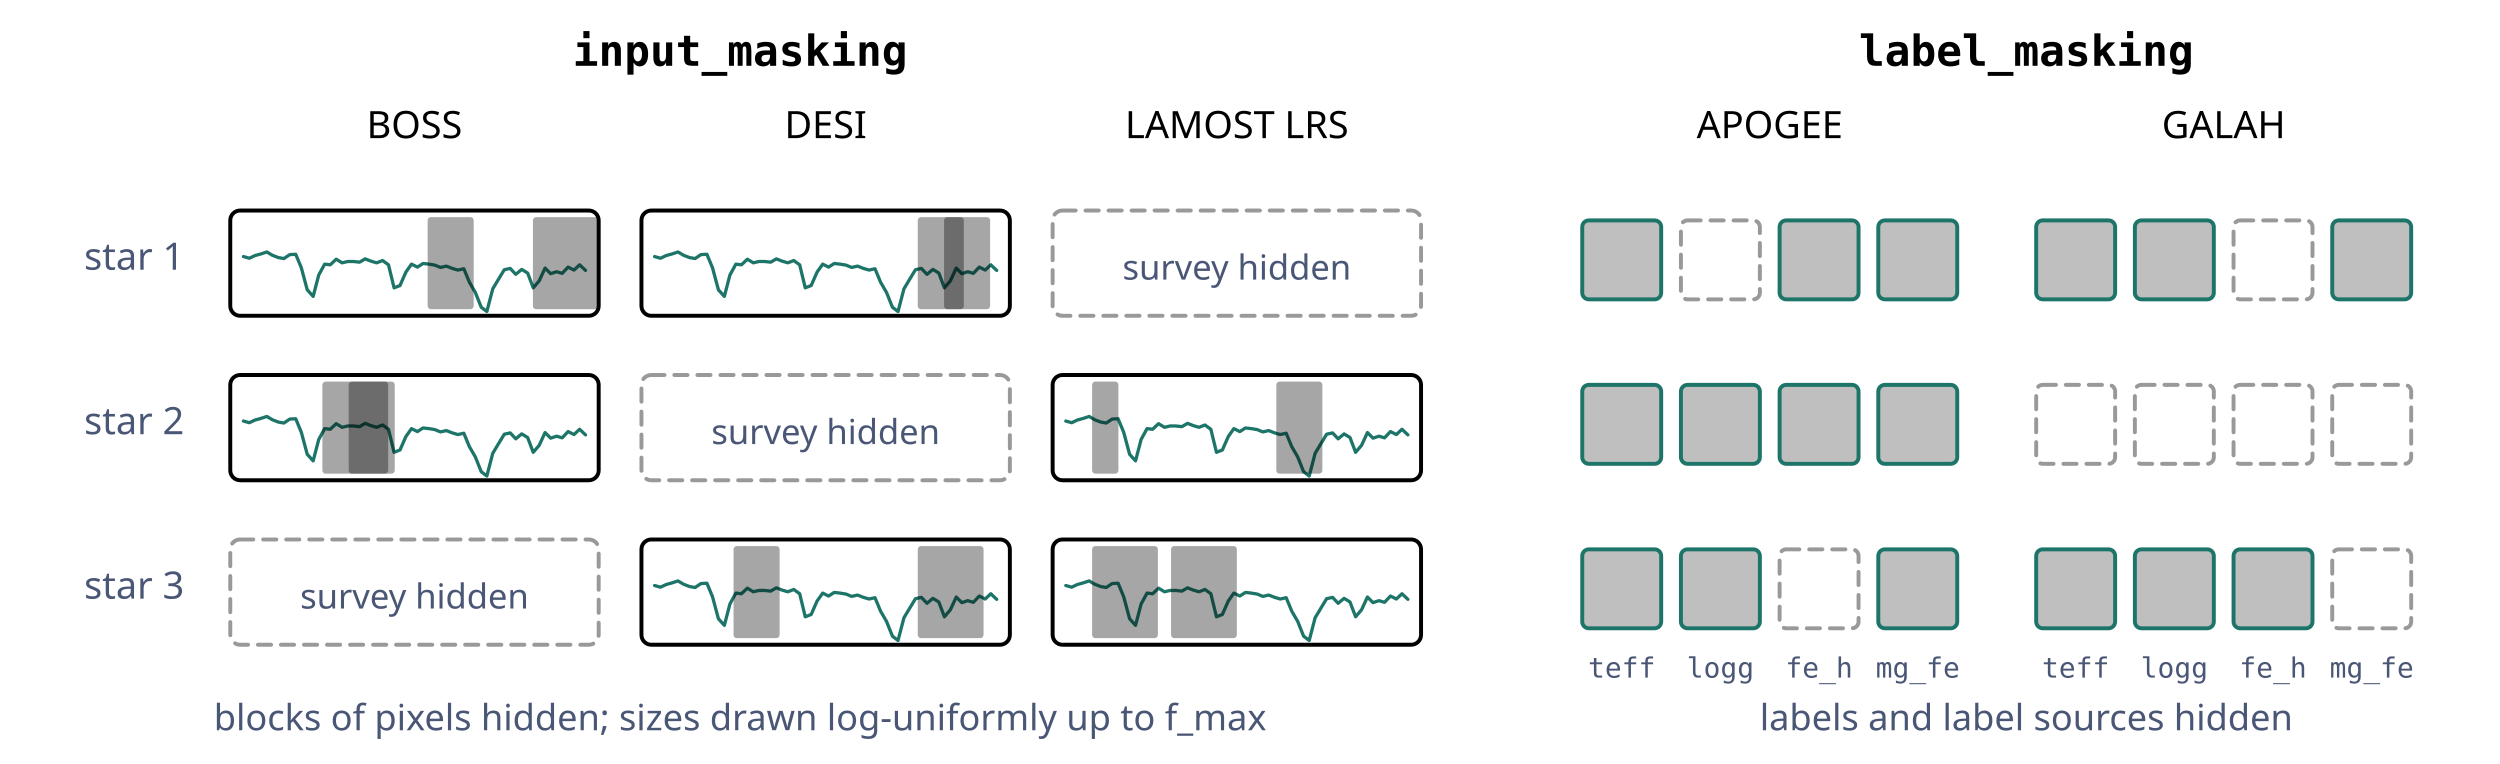
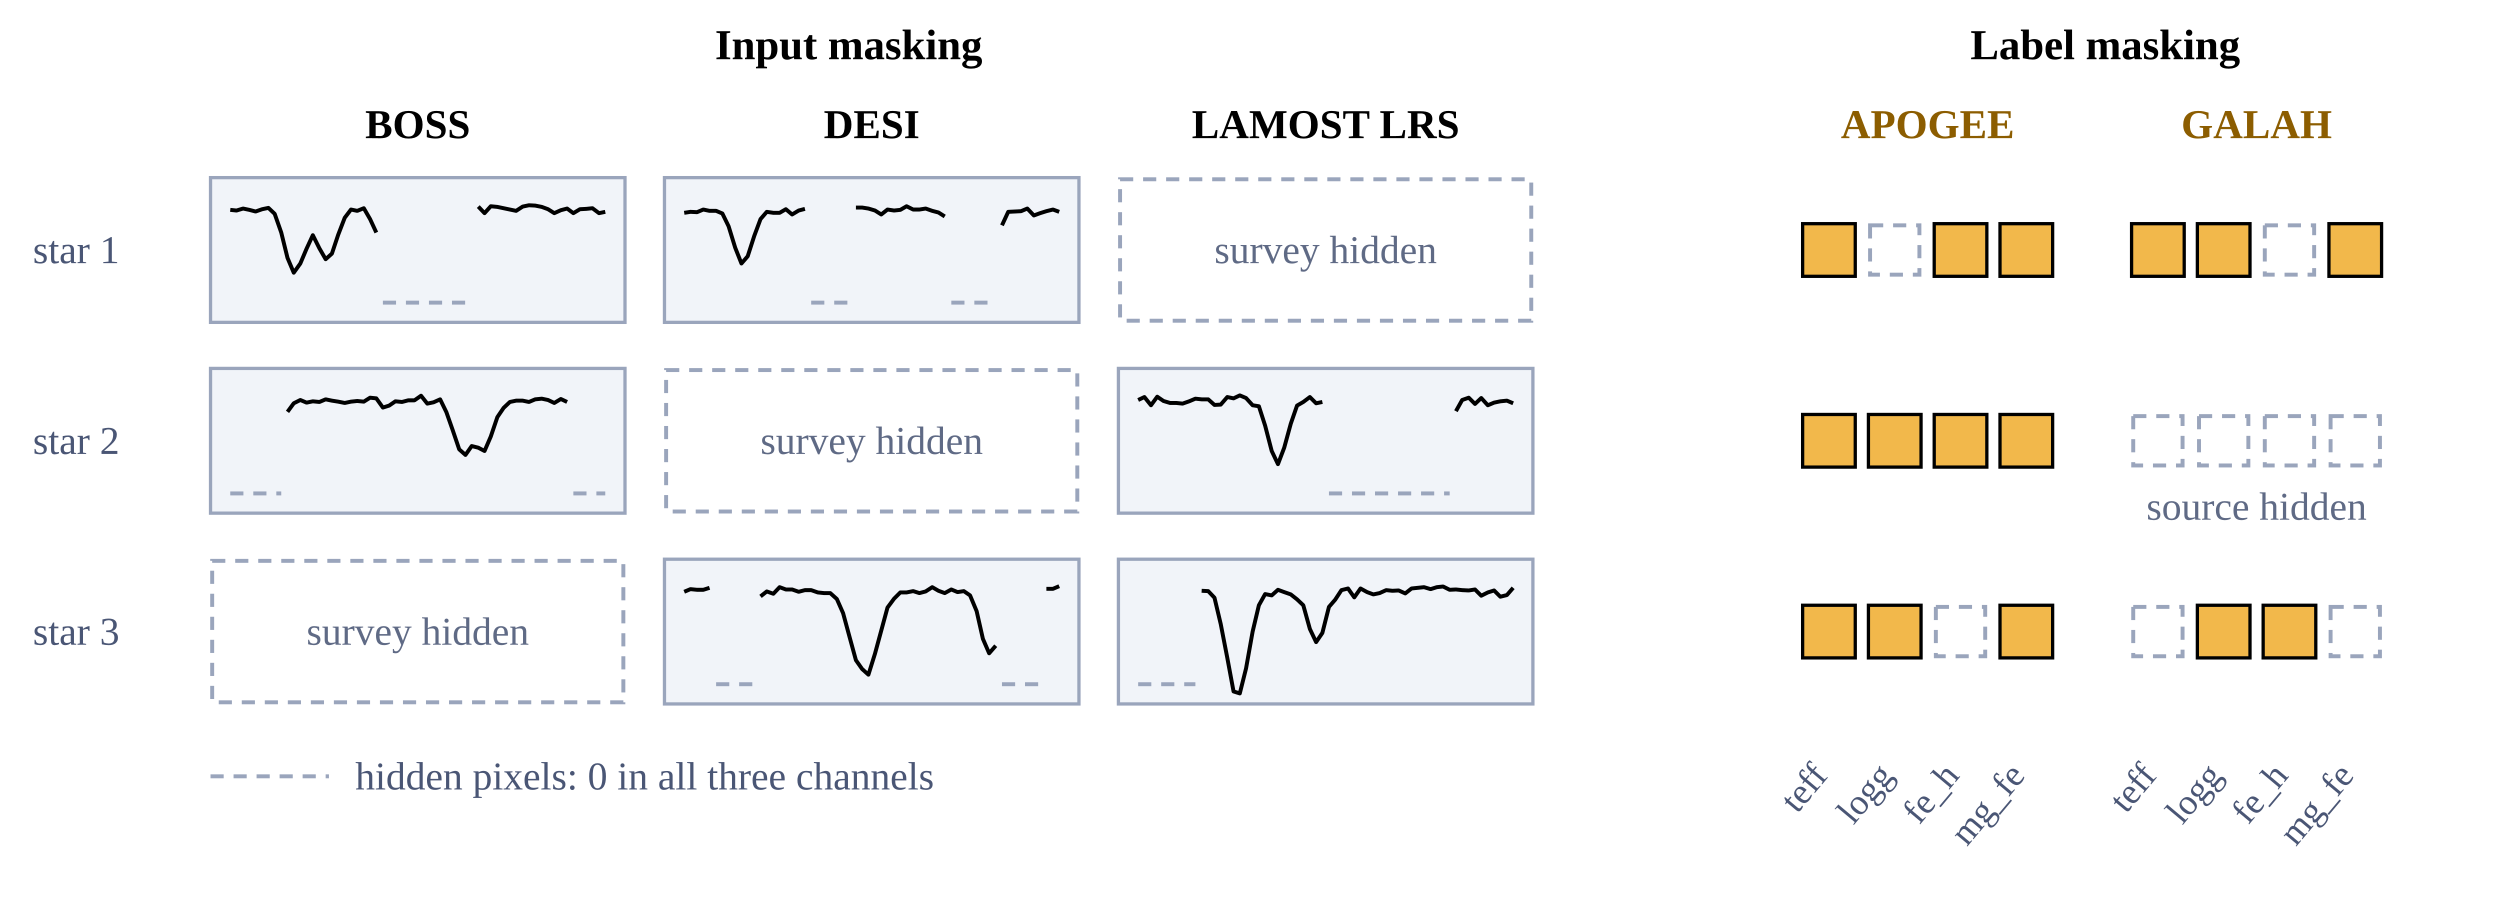
- <svg xmlns="http://www.w3.org/2000/svg" viewBox="0 0 760 232" width="100%" role="img" aria-labelledby="masking-title" font-family="sans-serif" font-size="13" fill="none" stroke="currentColor" stroke-width="1.2" stroke-linejoin="round" stroke-linecap="round">
-   <defs>
-     <marker id="masking-arrow" viewBox="0 0 10 10" refX="9" refY="5" markerWidth="7" markerHeight="7" orient="auto-start-reverse">
-       <path d="M0 0 L10 5 L0 10 z" fill="currentColor" stroke="none" />
-     </marker>
-   </defs>
-   <text x="225.0" y="20.0" font-size="13" text-anchor="middle" font-weight="bold" font-family="monospace" stroke="none" fill="currentColor">input_masking</text>
-   <text x="616.0" y="20.0" font-size="13" text-anchor="middle" font-weight="bold" font-family="monospace" stroke="none" fill="currentColor">label_masking</text>
-   <text x="126.0" y="42.0" font-size="11.5" text-anchor="middle" stroke="none" fill="currentColor">BOSS</text>
-   <text x="251.0" y="42.0" font-size="11.5" text-anchor="middle" stroke="none" fill="currentColor">DESI</text>
-   <text x="376.0" y="42.0" font-size="11.5" text-anchor="middle" stroke="none" fill="currentColor">LAMOST LRS</text>
-   <text x="56.0" y="82.0" font-size="11.5" text-anchor="end" stroke="none" style="fill: var(--d-muted, #4A5675)">star 1</text>
-   <rect x="70.0" y="64.0" width="112.0" height="32.0" rx="3" />
-   <path d="M74.0 78.0 L75.8 78.5 L77.5 77.7 L79.3 77.2 L81.1 76.6 L82.8 77.6 L84.6 78.3 L86.3 78.6 L88.1 77.4 L89.9 77.3 L91.6 81.4 L93.4 88.1 L95.2 90.1 L96.9 83.6 L98.7 80.3 L100.4 80.5 L102.2 78.8 L104.0 79.9 L105.7 79.5 L107.5 79.5 L109.3 79.7 L111.0 78.7 L112.8 79.4 L114.5 79.9 L116.3 79.2 L118.1 80.5 L119.8 87.5 L121.6 86.8 L123.4 82.7 L125.1 80.3 L126.9 81.2 L128.6 80.1 L130.4 80.3 L132.2 80.6 L133.9 81.3 L135.7 80.9 L137.5 81.6 L139.2 82.1 L141.0 81.7 L142.7 85.8 L144.5 88.9 L146.3 93.4 L148.0 94.7 L149.8 87.8 L151.6 84.8 L153.3 82.0 L155.1 81.6 L156.8 83.4 L158.6 81.9 L160.4 83.0 L162.1 87.5 L163.9 85.4 L165.7 81.5 L167.4 83.2 L169.2 82.6 L170.9 83.1 L172.7 81.2 L174.5 82.1 L176.2 80.5 L178.0 82.2" stroke-width="1" style="stroke: var(--d-teal, #1D7468)" />
-   <rect x="130.0" y="66.0" width="14.0" height="28.0" rx="1" fill="currentColor" fill-opacity="0.35" stroke-opacity="0" />
-   <rect x="162.0" y="66.0" width="20.0" height="28.0" rx="1" fill="currentColor" fill-opacity="0.35" stroke-opacity="0" />
-   <rect x="195.0" y="64.0" width="112.0" height="32.0" rx="3" />
-   <path d="M199.0 78.0 L200.8 78.5 L202.5 77.7 L204.3 77.2 L206.1 76.6 L207.8 77.6 L209.6 78.3 L211.3 78.6 L213.1 77.4 L214.9 77.3 L216.6 81.4 L218.4 88.1 L220.2 90.1 L221.9 83.6 L223.7 80.3 L225.4 80.5 L227.2 78.8 L229.0 79.9 L230.7 79.5 L232.5 79.5 L234.3 79.7 L236.0 78.7 L237.8 79.4 L239.5 79.9 L241.3 79.2 L243.1 80.5 L244.8 87.5 L246.6 86.8 L248.4 82.7 L250.1 80.3 L251.9 81.2 L253.6 80.1 L255.4 80.3 L257.2 80.6 L258.9 81.3 L260.7 80.9 L262.5 81.6 L264.2 82.1 L266.0 81.7 L267.7 85.8 L269.5 88.9 L271.3 93.4 L273.0 94.7 L274.8 87.8 L276.6 84.8 L278.3 82.0 L280.1 81.6 L281.8 83.4 L283.6 81.9 L285.4 83.0 L287.1 87.5 L288.9 85.4 L290.7 81.5 L292.4 83.2 L294.2 82.6 L295.9 83.1 L297.7 81.2 L299.5 82.1 L301.2 80.5 L303.0 82.2" stroke-width="1" style="stroke: var(--d-teal, #1D7468)" />
-   <rect x="279.0" y="66.0" width="14.0" height="28.0" rx="1" fill="currentColor" fill-opacity="0.35" stroke-opacity="0" />
-   <rect x="287.0" y="66.0" width="14.0" height="28.0" rx="1" fill="currentColor" fill-opacity="0.35" stroke-opacity="0" />
-   <rect x="320.0" y="64.0" width="112.0" height="32.0" rx="3" stroke-dasharray="4 3" stroke-opacity="0.4" />
-   <text x="376.0" y="85.0" font-size="10.5" text-anchor="middle" stroke="none" style="fill: var(--d-muted, #4A5675)">survey hidden</text>
-   <text x="56.0" y="132.0" font-size="11.5" text-anchor="end" stroke="none" style="fill: var(--d-muted, #4A5675)">star 2</text>
-   <rect x="70.0" y="114.0" width="112.0" height="32.0" rx="3" />
-   <path d="M74.0 128.0 L75.8 128.5 L77.5 127.7 L79.3 127.2 L81.1 126.6 L82.8 127.6 L84.6 128.3 L86.3 128.6 L88.1 127.4 L89.9 127.3 L91.6 131.4 L93.4 138.1 L95.2 140.1 L96.9 133.6 L98.7 130.3 L100.4 130.5 L102.2 128.8 L104.0 129.9 L105.7 129.5 L107.5 129.5 L109.3 129.7 L111.0 128.7 L112.8 129.4 L114.5 129.9 L116.3 129.2 L118.1 130.5 L119.8 137.5 L121.6 136.8 L123.4 132.7 L125.1 130.3 L126.9 131.2 L128.6 130.1 L130.4 130.3 L132.2 130.6 L133.9 131.3 L135.7 130.9 L137.5 131.6 L139.2 132.1 L141.0 131.7 L142.7 135.8 L144.5 138.9 L146.3 143.4 L148.0 144.7 L149.8 137.8 L151.6 134.8 L153.3 132.0 L155.1 131.6 L156.8 133.4 L158.6 131.9 L160.4 133.0 L162.1 137.5 L163.9 135.4 L165.7 131.5 L167.4 133.2 L169.2 132.6 L170.9 133.1 L172.7 131.2 L174.5 132.1 L176.2 130.5 L178.0 132.2" stroke-width="1" style="stroke: var(--d-teal, #1D7468)" />
-   <rect x="98.0" y="116.0" width="20.0" height="28.0" rx="1" fill="currentColor" fill-opacity="0.35" stroke-opacity="0" />
-   <rect x="106.0" y="116.0" width="14.0" height="28.0" rx="1" fill="currentColor" fill-opacity="0.35" stroke-opacity="0" />
-   <rect x="195.0" y="114.0" width="112.0" height="32.0" rx="3" stroke-dasharray="4 3" stroke-opacity="0.4" />
-   <text x="251.0" y="135.0" font-size="10.5" text-anchor="middle" stroke="none" style="fill: var(--d-muted, #4A5675)">survey hidden</text>
-   <rect x="320.0" y="114.0" width="112.0" height="32.0" rx="3" />
-   <path d="M324.0 128.0 L325.8 128.5 L327.5 127.7 L329.3 127.2 L331.1 126.6 L332.8 127.6 L334.6 128.3 L336.3 128.6 L338.1 127.4 L339.9 127.3 L341.6 131.4 L343.4 138.1 L345.2 140.1 L346.9 133.6 L348.7 130.3 L350.4 130.5 L352.2 128.8 L354.0 129.9 L355.7 129.5 L357.5 129.5 L359.3 129.7 L361.0 128.7 L362.8 129.4 L364.5 129.9 L366.3 129.2 L368.1 130.5 L369.8 137.5 L371.6 136.8 L373.4 132.7 L375.1 130.3 L376.9 131.2 L378.6 130.1 L380.4 130.3 L382.2 130.6 L383.9 131.3 L385.7 130.9 L387.5 131.6 L389.2 132.1 L391.0 131.7 L392.7 135.8 L394.5 138.9 L396.3 143.4 L398.0 144.7 L399.8 137.8 L401.6 134.8 L403.3 132.0 L405.1 131.6 L406.8 133.4 L408.6 131.9 L410.4 133.0 L412.1 137.5 L413.9 135.4 L415.7 131.5 L417.4 133.2 L419.2 132.6 L420.9 133.1 L422.7 131.2 L424.5 132.1 L426.2 130.5 L428.0 132.2" stroke-width="1" style="stroke: var(--d-teal, #1D7468)" />
-   <rect x="332.0" y="116.0" width="8.0" height="28.0" rx="1" fill="currentColor" fill-opacity="0.35" stroke-opacity="0" />
-   <rect x="388.0" y="116.0" width="14.0" height="28.0" rx="1" fill="currentColor" fill-opacity="0.35" stroke-opacity="0" />
-   <text x="56.0" y="182.0" font-size="11.5" text-anchor="end" stroke="none" style="fill: var(--d-muted, #4A5675)">star 3</text>
-   <rect x="70.0" y="164.0" width="112.0" height="32.0" rx="3" stroke-dasharray="4 3" stroke-opacity="0.4" />
-   <text x="126.0" y="185.0" font-size="10.5" text-anchor="middle" stroke="none" style="fill: var(--d-muted, #4A5675)">survey hidden</text>
-   <rect x="195.0" y="164.0" width="112.0" height="32.0" rx="3" />
-   <path d="M199.0 178.0 L200.8 178.5 L202.5 177.7 L204.3 177.2 L206.1 176.6 L207.8 177.6 L209.6 178.3 L211.3 178.6 L213.1 177.4 L214.9 177.3 L216.6 181.4 L218.4 188.1 L220.2 190.1 L221.9 183.6 L223.7 180.3 L225.4 180.5 L227.2 178.8 L229.0 179.9 L230.7 179.5 L232.5 179.5 L234.3 179.7 L236.0 178.7 L237.8 179.4 L239.5 179.9 L241.3 179.2 L243.1 180.5 L244.8 187.5 L246.6 186.8 L248.4 182.7 L250.1 180.3 L251.9 181.2 L253.6 180.1 L255.4 180.3 L257.2 180.6 L258.9 181.3 L260.7 180.9 L262.5 181.6 L264.2 182.1 L266.0 181.7 L267.7 185.8 L269.5 188.9 L271.3 193.4 L273.0 194.7 L274.8 187.8 L276.6 184.8 L278.3 182.0 L280.1 181.6 L281.8 183.4 L283.6 181.9 L285.4 183.0 L287.1 187.5 L288.9 185.4 L290.7 181.5 L292.4 183.2 L294.2 182.6 L295.9 183.1 L297.7 181.2 L299.5 182.1 L301.2 180.5 L303.0 182.2" stroke-width="1" style="stroke: var(--d-teal, #1D7468)" />
-   <rect x="223.0" y="166.0" width="14.0" height="28.0" rx="1" fill="currentColor" fill-opacity="0.35" stroke-opacity="0" />
-   <rect x="279.0" y="166.0" width="20.0" height="28.0" rx="1" fill="currentColor" fill-opacity="0.35" stroke-opacity="0" />
-   <rect x="320.0" y="164.0" width="112.0" height="32.0" rx="3" />
-   <path d="M324.0 178.0 L325.8 178.5 L327.5 177.7 L329.3 177.2 L331.1 176.6 L332.8 177.6 L334.6 178.3 L336.3 178.6 L338.1 177.4 L339.9 177.3 L341.6 181.4 L343.4 188.1 L345.2 190.1 L346.9 183.6 L348.7 180.3 L350.4 180.5 L352.2 178.8 L354.0 179.9 L355.7 179.5 L357.5 179.5 L359.3 179.7 L361.0 178.7 L362.8 179.4 L364.5 179.9 L366.3 179.2 L368.1 180.5 L369.8 187.5 L371.6 186.8 L373.4 182.7 L375.1 180.3 L376.9 181.2 L378.6 180.1 L380.4 180.3 L382.2 180.6 L383.9 181.3 L385.7 180.9 L387.5 181.6 L389.2 182.1 L391.0 181.7 L392.7 185.8 L394.5 188.9 L396.3 193.4 L398.0 194.7 L399.8 187.8 L401.6 184.8 L403.3 182.0 L405.1 181.6 L406.8 183.4 L408.6 181.9 L410.4 183.0 L412.1 187.5 L413.9 185.4 L415.7 181.5 L417.4 183.2 L419.2 182.6 L420.9 183.1 L422.7 181.2 L424.5 182.1 L426.2 180.5 L428.0 182.2" stroke-width="1" style="stroke: var(--d-teal, #1D7468)" />
-   <rect x="332.0" y="166.0" width="20.0" height="28.0" rx="1" fill="currentColor" fill-opacity="0.35" stroke-opacity="0" />
-   <rect x="356.0" y="166.0" width="20.0" height="28.0" rx="1" fill="currentColor" fill-opacity="0.35" stroke-opacity="0" />
-   <text x="225.0" y="222.0" font-size="11" text-anchor="middle" stroke="none" style="fill: var(--d-muted, #4A5675)">blocks of pixels hidden; sizes drawn log-uniformly up to f_max</text>
-   <text x="538.0" y="42.0" font-size="11.5" text-anchor="middle" stroke="none" fill="currentColor">APOGEE</text>
-   <text x="676.0" y="42.0" font-size="11.5" text-anchor="middle" stroke="none" fill="currentColor">GALAH</text>
-   <rect x="481.0" y="67.0" width="24.0" height="24.0" rx="2" fill="currentColor" fill-opacity="0.25" style="stroke: var(--d-teal, #1D7468)" />
-   <rect x="511.0" y="67.0" width="24.0" height="24.0" rx="2" stroke-dasharray="4 3" stroke-opacity="0.4" />
-   <rect x="541.0" y="67.0" width="24.0" height="24.0" rx="2" fill="currentColor" fill-opacity="0.25" style="stroke: var(--d-teal, #1D7468)" />
-   <rect x="571.0" y="67.0" width="24.0" height="24.0" rx="2" fill="currentColor" fill-opacity="0.25" style="stroke: var(--d-teal, #1D7468)" />
-   <rect x="619.0" y="67.0" width="24.0" height="24.0" rx="2" fill="currentColor" fill-opacity="0.25" style="stroke: var(--d-teal, #1D7468)" />
-   <rect x="649.0" y="67.0" width="24.0" height="24.0" rx="2" fill="currentColor" fill-opacity="0.25" style="stroke: var(--d-teal, #1D7468)" />
-   <rect x="679.0" y="67.0" width="24.0" height="24.0" rx="2" stroke-dasharray="4 3" stroke-opacity="0.4" />
-   <rect x="709.0" y="67.0" width="24.0" height="24.0" rx="2" fill="currentColor" fill-opacity="0.25" style="stroke: var(--d-teal, #1D7468)" />
-   <rect x="481.0" y="117.0" width="24.0" height="24.0" rx="2" fill="currentColor" fill-opacity="0.25" style="stroke: var(--d-teal, #1D7468)" />
-   <rect x="511.0" y="117.0" width="24.0" height="24.0" rx="2" fill="currentColor" fill-opacity="0.25" style="stroke: var(--d-teal, #1D7468)" />
-   <rect x="541.0" y="117.0" width="24.0" height="24.0" rx="2" fill="currentColor" fill-opacity="0.25" style="stroke: var(--d-teal, #1D7468)" />
-   <rect x="571.0" y="117.0" width="24.0" height="24.0" rx="2" fill="currentColor" fill-opacity="0.25" style="stroke: var(--d-teal, #1D7468)" />
-   <rect x="619.0" y="117.0" width="24.0" height="24.0" rx="2" stroke-dasharray="4 3" stroke-opacity="0.4" />
-   <rect x="649.0" y="117.0" width="24.0" height="24.0" rx="2" stroke-dasharray="4 3" stroke-opacity="0.4" />
-   <rect x="679.0" y="117.0" width="24.0" height="24.0" rx="2" stroke-dasharray="4 3" stroke-opacity="0.4" />
-   <rect x="709.0" y="117.0" width="24.0" height="24.0" rx="2" stroke-dasharray="4 3" stroke-opacity="0.4" />
-   <rect x="481.0" y="167.0" width="24.0" height="24.0" rx="2" fill="currentColor" fill-opacity="0.25" style="stroke: var(--d-teal, #1D7468)" />
-   <rect x="511.0" y="167.0" width="24.0" height="24.0" rx="2" fill="currentColor" fill-opacity="0.25" style="stroke: var(--d-teal, #1D7468)" />
-   <rect x="541.0" y="167.0" width="24.0" height="24.0" rx="2" stroke-dasharray="4 3" stroke-opacity="0.4" />
-   <rect x="571.0" y="167.0" width="24.0" height="24.0" rx="2" fill="currentColor" fill-opacity="0.25" style="stroke: var(--d-teal, #1D7468)" />
-   <rect x="619.0" y="167.0" width="24.0" height="24.0" rx="2" fill="currentColor" fill-opacity="0.25" style="stroke: var(--d-teal, #1D7468)" />
-   <rect x="649.0" y="167.0" width="24.0" height="24.0" rx="2" fill="currentColor" fill-opacity="0.25" style="stroke: var(--d-teal, #1D7468)" />
-   <rect x="679.0" y="167.0" width="24.0" height="24.0" rx="2" fill="currentColor" fill-opacity="0.25" style="stroke: var(--d-teal, #1D7468)" />
-   <rect x="709.0" y="167.0" width="24.0" height="24.0" rx="2" stroke-dasharray="4 3" stroke-opacity="0.4" />
-   <text x="493.0" y="206.0" font-size="8.5" text-anchor="middle" font-family="monospace" stroke="none" style="fill: var(--d-muted, #4A5675)">teff</text>
-   <text x="631.0" y="206.0" font-size="8.5" text-anchor="middle" font-family="monospace" stroke="none" style="fill: var(--d-muted, #4A5675)">teff</text>
-   <text x="523.0" y="206.0" font-size="8.5" text-anchor="middle" font-family="monospace" stroke="none" style="fill: var(--d-muted, #4A5675)">logg</text>
-   <text x="661.0" y="206.0" font-size="8.5" text-anchor="middle" font-family="monospace" stroke="none" style="fill: var(--d-muted, #4A5675)">logg</text>
-   <text x="553.0" y="206.0" font-size="8.5" text-anchor="middle" font-family="monospace" stroke="none" style="fill: var(--d-muted, #4A5675)">fe_h</text>
-   <text x="691.0" y="206.0" font-size="8.5" text-anchor="middle" font-family="monospace" stroke="none" style="fill: var(--d-muted, #4A5675)">fe_h</text>
-   <text x="583.0" y="206.0" font-size="8.5" text-anchor="middle" font-family="monospace" stroke="none" style="fill: var(--d-muted, #4A5675)">mg_fe</text>
-   <text x="721.0" y="206.0" font-size="8.5" text-anchor="middle" font-family="monospace" stroke="none" style="fill: var(--d-muted, #4A5675)">mg_fe</text>
-   <text x="616.0" y="222.0" font-size="11" text-anchor="middle" stroke="none" style="fill: var(--d-muted, #4A5675)">labels and label sources hidden</text>
+ <svg xmlns="http://www.w3.org/2000/svg" class="dfig f-mask" viewBox="0 0 760 280" width="760" height="280" role="img" aria-labelledby="f-mask-title">
+   <style>
+ .dfig.f-mask text { font-family: var(--d-sans, "Hanken Grotesk", "Helvetica Neue", Helvetica, sans-serif); fill: currentColor; stroke: none; }
+ .dfig.f-mask .h { font-weight: 700; font-size: 13px; }
+ .dfig.f-mask .n { font-weight: 700; font-size: 12.5px; }
+ .dfig.f-mask .t { font-size: 12px; fill: var(--d-muted, #4A5675); }
+ .dfig.f-mask .mono { font-family: var(--d-mono, "JetBrains Mono", ui-monospace, monospace); font-size: 11px; fill: var(--d-muted, #4A5675); }
+ .dfig.f-mask .faint { fill: var(--d-faint, #5F6A85); }
+ .dfig.f-mask .lab { font-weight: 700; font-size: 12.5px; fill: var(--d-gold, #8C5D00); }
+ .dfig.f-mask .in { fill: var(--d-surface, #F1F4F9); stroke: var(--d-axis, #9AA5BC); stroke-width: 1; }
+ .dfig.f-mask .spec { fill: none; stroke: currentColor; stroke-width: 1.2; stroke-linejoin: round; }
+ .dfig.f-mask .goldm { fill: var(--d-gold-fill, #F2B84B); stroke: currentColor; stroke-width: 1; }
+ .dfig.f-mask .missing { fill: none; stroke: var(--d-axis, #9AA5BC); stroke-width: 1.2; stroke-dasharray: 4 3; }
+ .dfig.f-mask .arrow-missing { fill: none; stroke: var(--d-axis, #9AA5BC); stroke-width: 1.2; stroke-dasharray: 4 3; }
+ </style>
+   <text class="h" x="258" y="18" text-anchor="middle">Input masking</text>
+   <text class="h" x="640" y="18" text-anchor="middle">Label masking</text>
+   <text class="n" x="127" y="42" text-anchor="middle">BOSS</text>
+   <text class="n" x="265" y="42" text-anchor="middle">DESI</text>
+   <text class="n" x="403" y="42" text-anchor="middle">LAMOST LRS</text>
+   <text class="t" x="10" y="80">star 1</text>
+   <rect class="in" x="64" y="54" width="126" height="44" />
+   <path class="spec" d="M70.0 63.8L71.9 64.0L73.9 63.4L75.8 63.8L77.7 64.3L79.7 63.6L81.6 63.2L83.5 65.0L85.5 70.7L87.4 78.4L89.3 82.9L91.3 80.1L93.2 75.6L95.1 71.5L97.1 75.5L99.0 78.8L100.9 77.1L102.8 71.4L104.8 66.2L106.7 63.7L108.6 64.1L110.6 63.3L112.5 66.6L114.4 70.7M145.4 62.8L147.3 64.8L149.2 62.7L151.2 62.9L153.1 63.3L155.0 63.7L156.9 64.1L158.9 62.8L160.8 62.4L162.7 62.5L164.7 62.9L166.6 63.6L168.5 64.8L170.5 63.9L172.4 63.4L174.3 64.8L176.3 63.6L178.2 63.5L180.1 63.3L182.1 64.8L184.0 64.4" />
+   <path class="arrow-missing" d="M116.4 92H143.4" />
+   <rect class="in" x="202" y="54" width="126" height="44" />
+   <path class="spec" d="M208.0 64.7L209.9 64.4L211.9 64.5L213.8 63.7L215.7 64.1L217.7 64.1L219.6 64.9L221.5 68.8L223.5 75.3L225.4 80.1L227.3 77.9L229.3 71.7L231.2 66.6L233.1 64.4L235.1 64.7L237.0 64.7L238.9 63.6L240.8 65.2L242.8 64.0L244.7 63.5M260.2 63.1L262.1 63.1L264.0 63.4L266.0 64.0L267.9 65.2L269.8 63.7L271.8 64.0L273.7 63.8L275.6 62.7L277.6 63.7L279.5 63.7L281.4 63.4L283.4 64.1L285.3 64.6L287.2 65.8M304.6 68.5L306.5 64.4L308.5 64.3L310.4 64.2L312.3 63.4L314.3 65.5L316.2 64.8L318.1 64.2L320.1 63.7L322.0 64.4" />
+   <path class="arrow-missing" d="M246.6 92H258.2" />
+   <path class="arrow-missing" d="M289.2 92H302.7" />
+   <rect class="missing" x="340.5" y="54.5" width="125" height="43" />
+   <text class="t faint" x="403" y="80" text-anchor="middle">survey hidden</text>
+   <text class="t" x="10" y="138">star 2</text>
+   <rect class="in" x="64" y="112" width="126" height="44" />
+   <path class="spec" d="M87.4 125.2L89.3 122.6L91.3 121.6L93.2 122.4L95.1 122.0L97.1 122.2L99.0 121.4L100.9 121.8L102.8 122.1L104.8 122.5L106.7 122.1L108.6 121.9L110.6 122.1L112.5 120.9L114.4 121.1L116.4 123.9L118.3 123.3L120.2 122.0L122.2 122.2L124.1 121.7L126.0 121.7L128.0 120.3L129.9 122.7L131.8 122.3L133.8 121.4L135.7 125.3L137.6 130.7L139.6 136.6L141.5 138.3L143.4 135.6L145.4 136.1L147.3 137.1L149.2 132.7L151.2 126.8L153.1 124.0L155.0 122.2L156.9 121.8L158.9 121.8L160.8 122.2L162.7 121.4L164.7 121.2L166.6 121.6L168.5 122.5L170.5 121.3L172.4 122.2" />
+   <path class="arrow-missing" d="M70.0 150H85.5" />
+   <path class="arrow-missing" d="M174.3 150H184.0" />
+   <rect class="missing" x="202.5" y="112.5" width="125" height="43" />
+   <text class="t faint" x="265" y="138" text-anchor="middle">survey hidden</text>
+   <rect class="in" x="340" y="112" width="126" height="44" />
+   <path class="spec" d="M346.0 121.6L347.9 120.7L349.9 123.2L351.8 120.6L353.7 121.9L355.7 122.5L357.6 122.5L359.5 122.7L361.5 122.0L363.4 121.2L365.3 121.4L367.3 121.4L369.2 123.1L371.1 123.0L373.1 120.7L375.0 121.1L376.9 120.2L378.8 121.0L380.8 123.2L382.7 123.5L384.6 129.4L386.6 137.1L388.5 141.1L390.4 136.1L392.4 128.8L394.3 123.3L396.2 122.2L398.2 120.7L400.1 122.6L402.0 122.2M442.6 125.0L444.5 121.6L446.5 120.9L448.4 122.8L450.3 121.0L452.3 123.2L454.2 122.4L456.1 122.0L458.1 121.8L460.0 122.6" />
+   <path class="arrow-missing" d="M404.0 150H440.7" />
+   <text class="t" x="10" y="196">star 3</text>
+   <rect class="missing" x="64.5" y="170.5" width="125" height="43" />
+   <text class="t faint" x="127" y="196" text-anchor="middle">survey hidden</text>
+   <rect class="in" x="202" y="170" width="126" height="44" />
+   <path class="spec" d="M208.0 179.9L209.9 179.1L211.9 179.3L213.8 179.3L215.7 178.7M231.2 181.3L233.1 179.8L235.1 180.5L237.0 178.5L238.9 179.2L240.8 179.2L242.8 179.9L244.7 179.4L246.6 179.4L248.6 180.1L250.5 180.3L252.4 180.3L254.4 182.1L256.3 186.4L258.2 193.4L260.2 200.7L262.1 203.4L264.0 205.1L266.0 198.7L267.9 191.7L269.8 184.7L271.8 182.0L273.7 180.1L275.6 180.1L277.6 179.7L279.5 180.3L281.4 179.8L283.4 178.5L285.3 179.6L287.2 180.3L289.2 179.2L291.1 180.0L293.0 179.7L294.9 181.0L296.9 185.8L298.8 194.2L300.7 198.6L302.7 196.3M318.1 179.0L320.1 179.0L322.0 178.2" />
+   <path class="arrow-missing" d="M217.7 208H229.3" />
+   <path class="arrow-missing" d="M304.6 208H316.2" />
+   <rect class="in" x="340" y="170" width="126" height="44" />
+   <path class="spec" d="M365.3 179.6L367.3 179.7L369.2 181.7L371.1 189.7L373.1 200.0L375.0 210.2L376.9 210.8L378.8 203.2L380.8 192.0L382.7 184.0L384.6 180.6L386.6 181.0L388.5 179.3L390.4 180.0L392.4 180.7L394.3 182.2L396.2 184.0L398.2 191.2L400.1 195.2L402.0 192.4L404.0 184.5L405.9 182.3L407.8 179.4L409.8 178.9L411.7 181.6L413.6 178.9L415.6 180.0L417.5 180.7L419.4 180.3L421.4 179.4L423.3 179.6L425.2 179.5L427.2 180.4L429.1 178.9L431.0 178.7L432.9 178.5L434.9 179.1L436.8 178.5L438.7 178.3L440.7 179.3L442.6 179.2L444.5 179.4L446.5 179.5L448.4 179.2L450.3 181.1L452.3 180.1L454.2 179.5L456.1 181.4L458.1 180.9L460.0 178.7" />
+   <path class="arrow-missing" d="M346.0 208H363.4" />
+   <text class="lab" x="586" y="42" text-anchor="middle">APOGEE</text>
+   <rect class="goldm" x="548" y="68" width="16" height="16" />
+   <rect class="missing" x="568.5" y="68.5" width="15" height="15" />
+   <rect class="goldm" x="588" y="68" width="16" height="16" />
+   <rect class="goldm" x="608" y="68" width="16" height="16" />
+   <rect class="goldm" x="548" y="126" width="16" height="16" />
+   <rect class="goldm" x="568" y="126" width="16" height="16" />
+   <rect class="goldm" x="588" y="126" width="16" height="16" />
+   <rect class="goldm" x="608" y="126" width="16" height="16" />
+   <rect class="goldm" x="548" y="184" width="16" height="16" />
+   <rect class="goldm" x="568" y="184" width="16" height="16" />
+   <rect class="missing" x="588.5" y="184.5" width="15" height="15" />
+   <rect class="goldm" x="608" y="184" width="16" height="16" />
+   <text class="lab" x="686" y="42" text-anchor="middle">GALAH</text>
+   <rect class="goldm" x="648" y="68" width="16" height="16" />
+   <rect class="goldm" x="668" y="68" width="16" height="16" />
+   <rect class="missing" x="688.5" y="68.5" width="15" height="15" />
+   <rect class="goldm" x="708" y="68" width="16" height="16" />
+   <rect class="missing" x="648.5" y="126.5" width="15" height="15" />
+   <rect class="missing" x="668.5" y="126.5" width="15" height="15" />
+   <rect class="missing" x="688.5" y="126.5" width="15" height="15" />
+   <rect class="missing" x="708.5" y="126.5" width="15" height="15" />
+   <text class="t faint" x="686" y="158" text-anchor="middle">source hidden</text>
+   <rect class="missing" x="648.5" y="184.5" width="15" height="15" />
+   <rect class="goldm" x="668" y="184" width="16" height="16" />
+   <rect class="goldm" x="688" y="184" width="16" height="16" />
+   <rect class="missing" x="708.5" y="184.5" width="15" height="15" />
+   <text class="mono" x="556" y="236" text-anchor="end" transform="rotate(-50 556 236)">teff</text>
+   <text class="mono" x="576" y="236" text-anchor="end" transform="rotate(-50 576 236)">logg</text>
+   <text class="mono" x="596" y="236" text-anchor="end" transform="rotate(-50 596 236)">fe_h</text>
+   <text class="mono" x="616" y="236" text-anchor="end" transform="rotate(-50 616 236)">mg_fe</text>
+   <text class="mono" x="656" y="236" text-anchor="end" transform="rotate(-50 656 236)">teff</text>
+   <text class="mono" x="676" y="236" text-anchor="end" transform="rotate(-50 676 236)">logg</text>
+   <text class="mono" x="696" y="236" text-anchor="end" transform="rotate(-50 696 236)">fe_h</text>
+   <text class="mono" x="716" y="236" text-anchor="end" transform="rotate(-50 716 236)">mg_fe</text>
+   <path class="arrow-missing" d="M64 236H100" />
+   <text class="t" x="108" y="240">hidden pixels: 0 in all three channels</text>
</svg>
